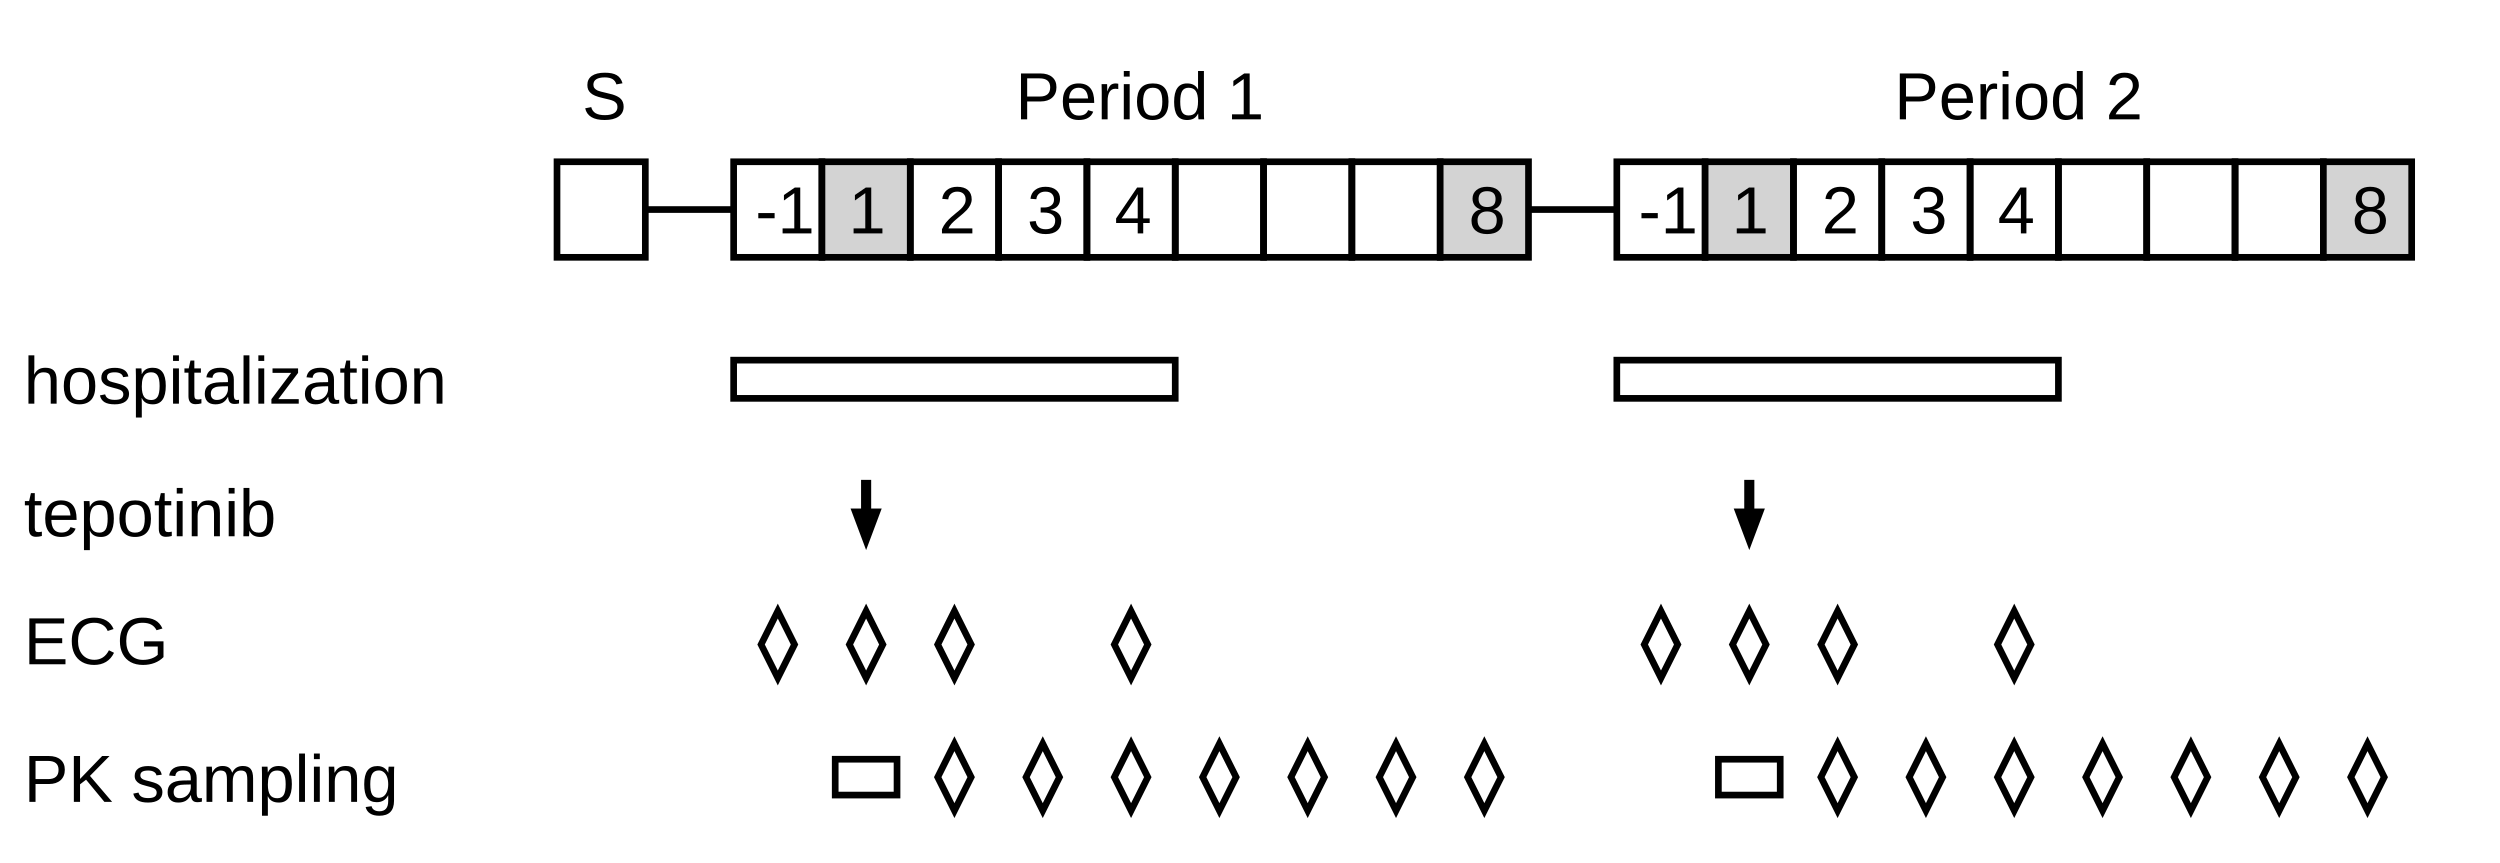
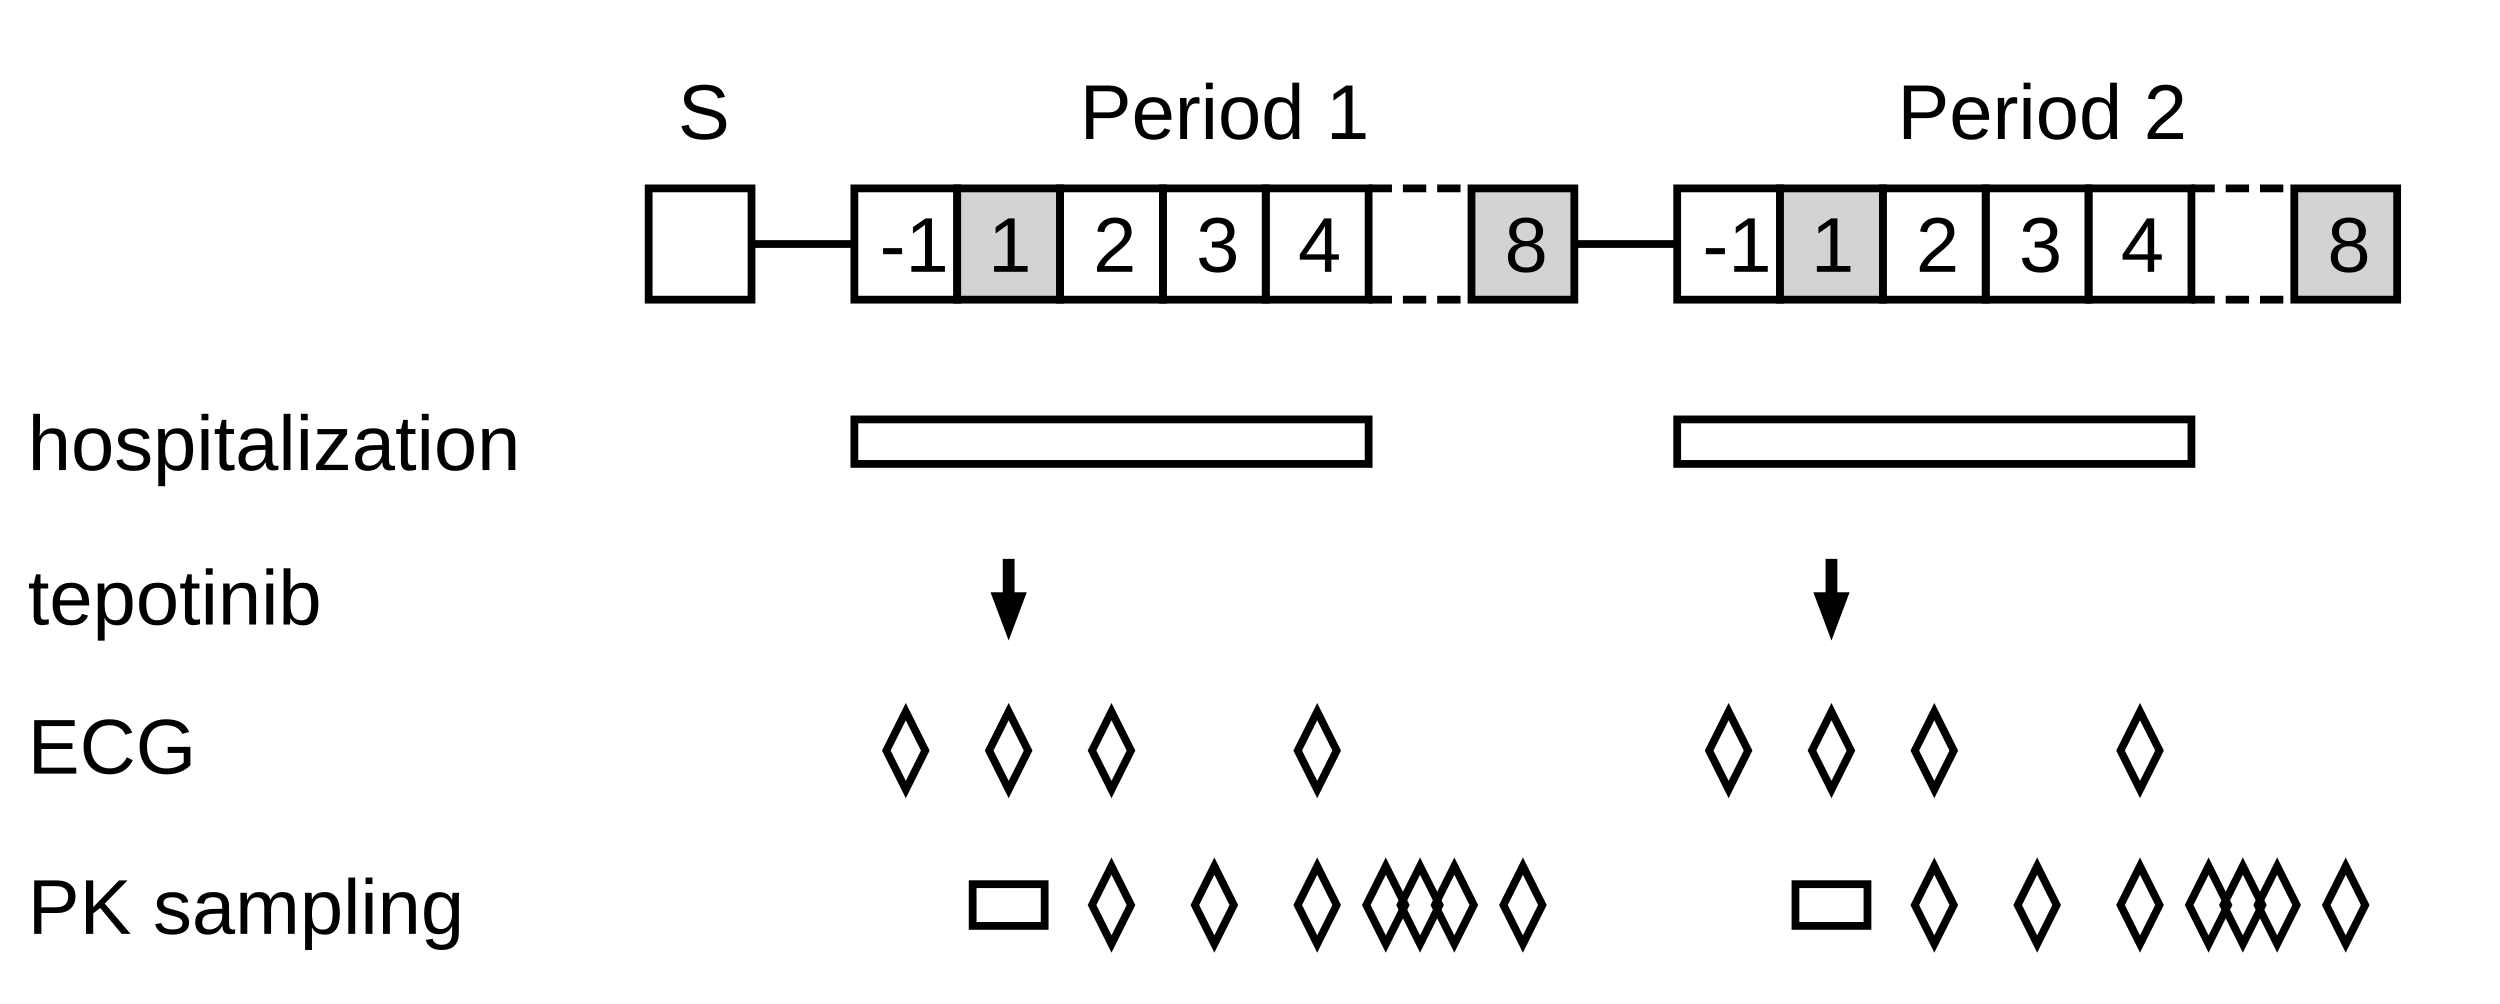
- <svg xmlns="http://www.w3.org/2000/svg" width="524.396" height="180.813">
+ <svg xmlns="http://www.w3.org/2000/svg" width="450.294" height="180.813">
  <style>text {font-family: Arial; font-size: 14px ;}</style>
  <text x="122.111" y="25.032">S</text>
-   <text x="213.005" y="25.032">Period 1</text>
-   <text x="397.343" y="25.032">Period 2</text>
+   <text x="194.479" y="25.032">Period 1</text>
+   <text x="341.767" y="25.032">Period 2</text>
  <rect x="116.837" y="33.932" width="18.525" height="20.043" style="stroke:black;  stroke-width:1.4; fill:none;" />
  <text x="126.1" y="48.964" />
  <line x1="135.362" y1="43.953" x2="153.888" y2="43.953" style="stroke:black; stroke-width:1.4; " />
  <rect x="153.888" y="33.932" width="18.525" height="20.043" style="stroke:black;  stroke-width:1.4; fill:none;" />
  <text x="158.434" y="48.964">-1</text>
  <rect x="172.413" y="33.932" width="18.525" height="20.043" style="stroke:black;  stroke-width:0; fill:lightgray;" />
  <rect x="172.413" y="33.932" width="18.525" height="20.043" style="stroke:black;  stroke-width:1.4; fill:none;" />
  <text x="177.984" y="48.964">1</text>
  <rect x="190.938" y="33.932" width="18.525" height="20.043" style="stroke:black;  stroke-width:1.4; fill:none;" />
  <text x="196.882" y="48.964">2</text>
  <rect x="209.464" y="33.932" width="18.525" height="20.043" style="stroke:black;  stroke-width:1.4; fill:none;" />
  <text x="215.445" y="48.964">3</text>
  <rect x="227.989" y="33.932" width="18.525" height="20.043" style="stroke:black;  stroke-width:1.4; fill:none;" />
  <text x="233.786" y="48.964">4</text>
-   <rect x="246.515" y="33.932" width="18.525" height="20.043" style="stroke:black;  stroke-width:1.4; fill:none;" />
+   <line x1="246.515" y1="33.932" x2="252.69" y2="33.932" style="stroke:black; stroke-width:1.4; stroke-dasharray: 4.2 4.2" />
+   <line x1="246.515" y1="53.975" x2="252.69" y2="53.975" style="stroke:black; stroke-width:1.4; stroke-dasharray: 4.2 4.2" />
+   <text x="249.602" y="48.964" />
+   <line x1="252.69" y1="33.932" x2="258.865" y2="33.932" style="stroke:black; stroke-width:1.4; stroke-dasharray: 4.2 4.2" />
+   <line x1="252.69" y1="53.975" x2="258.865" y2="53.975" style="stroke:black; stroke-width:1.4; stroke-dasharray: 4.2 4.2" />
  <text x="255.777" y="48.964" />
+   <line x1="258.865" y1="33.932" x2="265.04" y2="33.932" style="stroke:black; stroke-width:1.4; stroke-dasharray: 4.2 4.2" />
+   <line x1="258.865" y1="53.975" x2="265.04" y2="53.975" style="stroke:black; stroke-width:1.4; stroke-dasharray: 4.2 4.2" />
+   <text x="261.952" y="48.964" />
+   <rect x="265.04" y="33.932" width="18.525" height="20.043" style="stroke:black;  stroke-width:0; fill:lightgray;" />
  <rect x="265.04" y="33.932" width="18.525" height="20.043" style="stroke:black;  stroke-width:1.4; fill:none;" />
-   <text x="274.303" y="48.964" />
-   <rect x="283.565" y="33.932" width="18.525" height="20.043" style="stroke:black;  stroke-width:1.4; fill:none;" />
-   <text x="292.828" y="48.964" />
-   <rect x="302.091" y="33.932" width="18.525" height="20.043" style="stroke:black;  stroke-width:0; fill:lightgray;" />
+   <text x="271.001" y="48.964">8</text>
+   <line x1="283.565" y1="43.953" x2="302.091" y2="43.953" style="stroke:black; stroke-width:1.4; " />
  <rect x="302.091" y="33.932" width="18.525" height="20.043" style="stroke:black;  stroke-width:1.4; fill:none;" />
-   <text x="308.052" y="48.964">8</text>
-   <line x1="320.616" y1="43.953" x2="339.142" y2="43.953" style="stroke:black; stroke-width:1.4; " />
+   <text x="306.637" y="48.964">-1</text>
+   <rect x="320.616" y="33.932" width="18.525" height="20.043" style="stroke:black;  stroke-width:0; fill:lightgray;" />
+   <rect x="320.616" y="33.932" width="18.525" height="20.043" style="stroke:black;  stroke-width:1.4; fill:none;" />
+   <text x="326.188" y="48.964">1</text>
  <rect x="339.142" y="33.932" width="18.525" height="20.043" style="stroke:black;  stroke-width:1.4; fill:none;" />
-   <text x="343.688" y="48.964">-1</text>
-   <rect x="357.667" y="33.932" width="18.525" height="20.043" style="stroke:black;  stroke-width:0; fill:lightgray;" />
+   <text x="345.085" y="48.964">2</text>
  <rect x="357.667" y="33.932" width="18.525" height="20.043" style="stroke:black;  stroke-width:1.4; fill:none;" />
-   <text x="363.238" y="48.964">1</text>
+   <text x="363.648" y="48.964">3</text>
  <rect x="376.192" y="33.932" width="18.525" height="20.043" style="stroke:black;  stroke-width:1.4; fill:none;" />
-   <text x="382.136" y="48.964">2</text>
-   <rect x="394.718" y="33.932" width="18.525" height="20.043" style="stroke:black;  stroke-width:1.4; fill:none;" />
-   <text x="400.699" y="48.964">3</text>
+   <text x="381.989" y="48.964">4</text>
+   <line x1="394.718" y1="33.932" x2="400.893" y2="33.932" style="stroke:black; stroke-width:1.4; stroke-dasharray: 4.2 4.2" />
+   <line x1="394.718" y1="53.975" x2="400.893" y2="53.975" style="stroke:black; stroke-width:1.4; stroke-dasharray: 4.2 4.2" />
+   <text x="397.805" y="48.964" />
+   <line x1="400.893" y1="33.932" x2="407.068" y2="33.932" style="stroke:black; stroke-width:1.4; stroke-dasharray: 4.2 4.2" />
+   <line x1="400.893" y1="53.975" x2="407.068" y2="53.975" style="stroke:black; stroke-width:1.4; stroke-dasharray: 4.2 4.2" />
+   <text x="403.98" y="48.964" />
+   <line x1="407.068" y1="33.932" x2="413.243" y2="33.932" style="stroke:black; stroke-width:1.4; stroke-dasharray: 4.2 4.2" />
+   <line x1="407.068" y1="53.975" x2="413.243" y2="53.975" style="stroke:black; stroke-width:1.4; stroke-dasharray: 4.2 4.2" />
+   <text x="410.156" y="48.964" />
+   <rect x="413.243" y="33.932" width="18.525" height="20.043" style="stroke:black;  stroke-width:0; fill:lightgray;" />
  <rect x="413.243" y="33.932" width="18.525" height="20.043" style="stroke:black;  stroke-width:1.4; fill:none;" />
-   <text x="419.04" y="48.964">4</text>
-   <rect x="431.769" y="33.932" width="18.525" height="20.043" style="stroke:black;  stroke-width:1.4; fill:none;" />
-   <text x="441.031" y="48.964" />
-   <rect x="450.294" y="33.932" width="18.525" height="20.043" style="stroke:black;  stroke-width:1.4; fill:none;" />
-   <text x="459.557" y="48.964" />
-   <rect x="468.819" y="33.932" width="18.525" height="20.043" style="stroke:black;  stroke-width:1.4; fill:none;" />
-   <text x="478.082" y="48.964" />
-   <rect x="487.345" y="33.932" width="18.525" height="20.043" style="stroke:black;  stroke-width:0; fill:lightgray;" />
-   <rect x="487.345" y="33.932" width="18.525" height="20.043" style="stroke:black;  stroke-width:1.4; fill:none;" />
-   <text x="493.306" y="48.964">8</text>
+   <text x="419.204" y="48.964">8</text>
  <text x="5" y="84.673">hospitalization</text>
  <rect x="153.888" y="75.543" width="92.627" height="8.017" style="stroke:black;  stroke-width:1.4; fill:none;" />
-   <rect x="339.142" y="75.543" width="92.627" height="8.017" style="stroke:black;  stroke-width:1.4; fill:none;" />
+   <rect x="302.091" y="75.543" width="92.627" height="8.017" style="stroke:black;  stroke-width:1.4; fill:none;" />
  <text x="5" y="112.494">tepotinib</text>
  <path d="M181.315, 107.373 L181.315, 101.36 L182.037, 101.36 L182.037, 107.373 L183.931, 107.373 L181.676, 113.386 L179.421, 107.373 L181.315, 107.373 Z" style="stroke: black; fill: black; stroke-width:1.4; " />
-   <path d="M366.569, 107.373 L366.569, 101.36 L367.29, 101.36 L367.29, 107.373 L369.185, 107.373 L366.93, 113.386 L364.675, 107.373 L366.569, 107.373 Z" style="stroke: black; fill: black; stroke-width:1.4; " />
+   <path d="M329.518, 107.373 L329.518, 101.36 L330.24, 101.36 L330.24, 107.373 L332.134, 107.373 L329.879, 113.386 L327.624, 107.373 L329.518, 107.373 Z" style="stroke: black; fill: black; stroke-width:1.4; " />
  <text x="5" y="139.339">ECG</text>
  <path d="M159.643, 135.193 L163.15, 128.178 L166.658, 135.193 L163.15, 142.208 L159.643, 135.193 Z" style="stroke: black; fill: none; stroke-width:1.4; " />
  <path d="M178.168, 135.193 L181.676, 128.178 L185.183, 135.193 L181.676, 142.208 L178.168, 135.193 Z" style="stroke: black; fill: none; stroke-width:1.4; " />
  <path d="M196.694, 135.193 L200.201, 128.178 L203.709, 135.193 L200.201, 142.208 L196.694, 135.193 Z" style="stroke: black; fill: none; stroke-width:1.4; " />
  <path d="M233.744, 135.193 L237.252, 128.178 L240.759, 135.193 L237.252, 142.208 L233.744, 135.193 Z" style="stroke: black; fill: none; stroke-width:1.4; " />
+   <path d="M307.846, 135.193 L311.354, 128.178 L314.861, 135.193 L311.354, 142.208 L307.846, 135.193 Z" style="stroke: black; fill: none; stroke-width:1.4; " />
+   <path d="M326.371, 135.193 L329.879, 128.178 L333.386, 135.193 L329.879, 142.208 L326.371, 135.193 Z" style="stroke: black; fill: none; stroke-width:1.4; " />
  <path d="M344.897, 135.193 L348.404, 128.178 L351.912, 135.193 L348.404, 142.208 L344.897, 135.193 Z" style="stroke: black; fill: none; stroke-width:1.4; " />
-   <path d="M363.422, 135.193 L366.93, 128.178 L370.437, 135.193 L366.93, 142.208 L363.422, 135.193 Z" style="stroke: black; fill: none; stroke-width:1.4; " />
  <path d="M381.948, 135.193 L385.455, 128.178 L388.963, 135.193 L385.455, 142.208 L381.948, 135.193 Z" style="stroke: black; fill: none; stroke-width:1.4; " />
-   <path d="M418.998, 135.193 L422.506, 128.178 L426.013, 135.193 L422.506, 142.208 L418.998, 135.193 Z" style="stroke: black; fill: none; stroke-width:1.4; " />
  <text x="5" y="168.201">PK sampling</text>
  <path d="M175.192, 166.772 L175.192, 159.256 L188.16, 159.256 L188.16, 166.772 L175.192, 166.772 Z" style="stroke: black; fill: none; stroke-width:1.4; " />
  <path d="M196.694, 163.014 L200.201, 155.999 L203.709, 163.014 L200.201, 170.029 L196.694, 163.014 Z" style="stroke: black; fill: none; stroke-width:1.4; " />
  <path d="M215.219, 163.014 L218.727, 155.999 L222.234, 163.014 L218.727, 170.029 L215.219, 163.014 Z" style="stroke: black; fill: none; stroke-width:1.4; " />
  <path d="M233.744, 163.014 L237.252, 155.999 L240.759, 163.014 L237.252, 170.029 L233.744, 163.014 Z" style="stroke: black; fill: none; stroke-width:1.4; " />
+   <path d="M246.095, 163.014 L249.602, 155.999 L253.11, 163.014 L249.602, 170.029 L246.095, 163.014 Z" style="stroke: black; fill: none; stroke-width:1.4; " />
  <path d="M252.27, 163.014 L255.777, 155.999 L259.285, 163.014 L255.777, 170.029 L252.27, 163.014 Z" style="stroke: black; fill: none; stroke-width:1.4; " />
+   <path d="M258.445, 163.014 L261.952, 155.999 L265.46, 163.014 L261.952, 170.029 L258.445, 163.014 Z" style="stroke: black; fill: none; stroke-width:1.4; " />
  <path d="M270.795, 163.014 L274.303, 155.999 L277.81, 163.014 L274.303, 170.029 L270.795, 163.014 Z" style="stroke: black; fill: none; stroke-width:1.4; " />
-   <path d="M289.321, 163.014 L292.828, 155.999 L296.336, 163.014 L292.828, 170.029 L289.321, 163.014 Z" style="stroke: black; fill: none; stroke-width:1.4; " />
-   <path d="M307.846, 163.014 L311.354, 155.999 L314.861, 163.014 L311.354, 170.029 L307.846, 163.014 Z" style="stroke: black; fill: none; stroke-width:1.4; " />
-   <path d="M360.446, 166.772 L360.446, 159.256 L373.414, 159.256 L373.414, 166.772 L360.446, 166.772 Z" style="stroke: black; fill: none; stroke-width:1.4; " />
+   <path d="M323.395, 166.772 L323.395, 159.256 L336.363, 159.256 L336.363, 166.772 L323.395, 166.772 Z" style="stroke: black; fill: none; stroke-width:1.4; " />
+   <path d="M344.897, 163.014 L348.404, 155.999 L351.912, 163.014 L348.404, 170.029 L344.897, 163.014 Z" style="stroke: black; fill: none; stroke-width:1.4; " />
+   <path d="M363.422, 163.014 L366.93, 155.999 L370.437, 163.014 L366.93, 170.029 L363.422, 163.014 Z" style="stroke: black; fill: none; stroke-width:1.4; " />
  <path d="M381.948, 163.014 L385.455, 155.999 L388.963, 163.014 L385.455, 170.029 L381.948, 163.014 Z" style="stroke: black; fill: none; stroke-width:1.4; " />
+   <path d="M394.298, 163.014 L397.805, 155.999 L401.313, 163.014 L397.805, 170.029 L394.298, 163.014 Z" style="stroke: black; fill: none; stroke-width:1.4; " />
  <path d="M400.473, 163.014 L403.98, 155.999 L407.488, 163.014 L403.98, 170.029 L400.473, 163.014 Z" style="stroke: black; fill: none; stroke-width:1.4; " />
+   <path d="M406.648, 163.014 L410.156, 155.999 L413.663, 163.014 L410.156, 170.029 L406.648, 163.014 Z" style="stroke: black; fill: none; stroke-width:1.4; " />
  <path d="M418.998, 163.014 L422.506, 155.999 L426.013, 163.014 L422.506, 170.029 L418.998, 163.014 Z" style="stroke: black; fill: none; stroke-width:1.4; " />
-   <path d="M437.524, 163.014 L441.031, 155.999 L444.539, 163.014 L441.031, 170.029 L437.524, 163.014 Z" style="stroke: black; fill: none; stroke-width:1.4; " />
-   <path d="M456.049, 163.014 L459.557, 155.999 L463.064, 163.014 L459.557, 170.029 L456.049, 163.014 Z" style="stroke: black; fill: none; stroke-width:1.4; " />
-   <path d="M474.575, 163.014 L478.082, 155.999 L481.59, 163.014 L478.082, 170.029 L474.575, 163.014 Z" style="stroke: black; fill: none; stroke-width:1.4; " />
-   <path d="M493.1, 163.014 L496.607, 155.999 L500.115, 163.014 L496.607, 170.029 L493.1, 163.014 Z" style="stroke: black; fill: none; stroke-width:1.4; " />
</svg>
